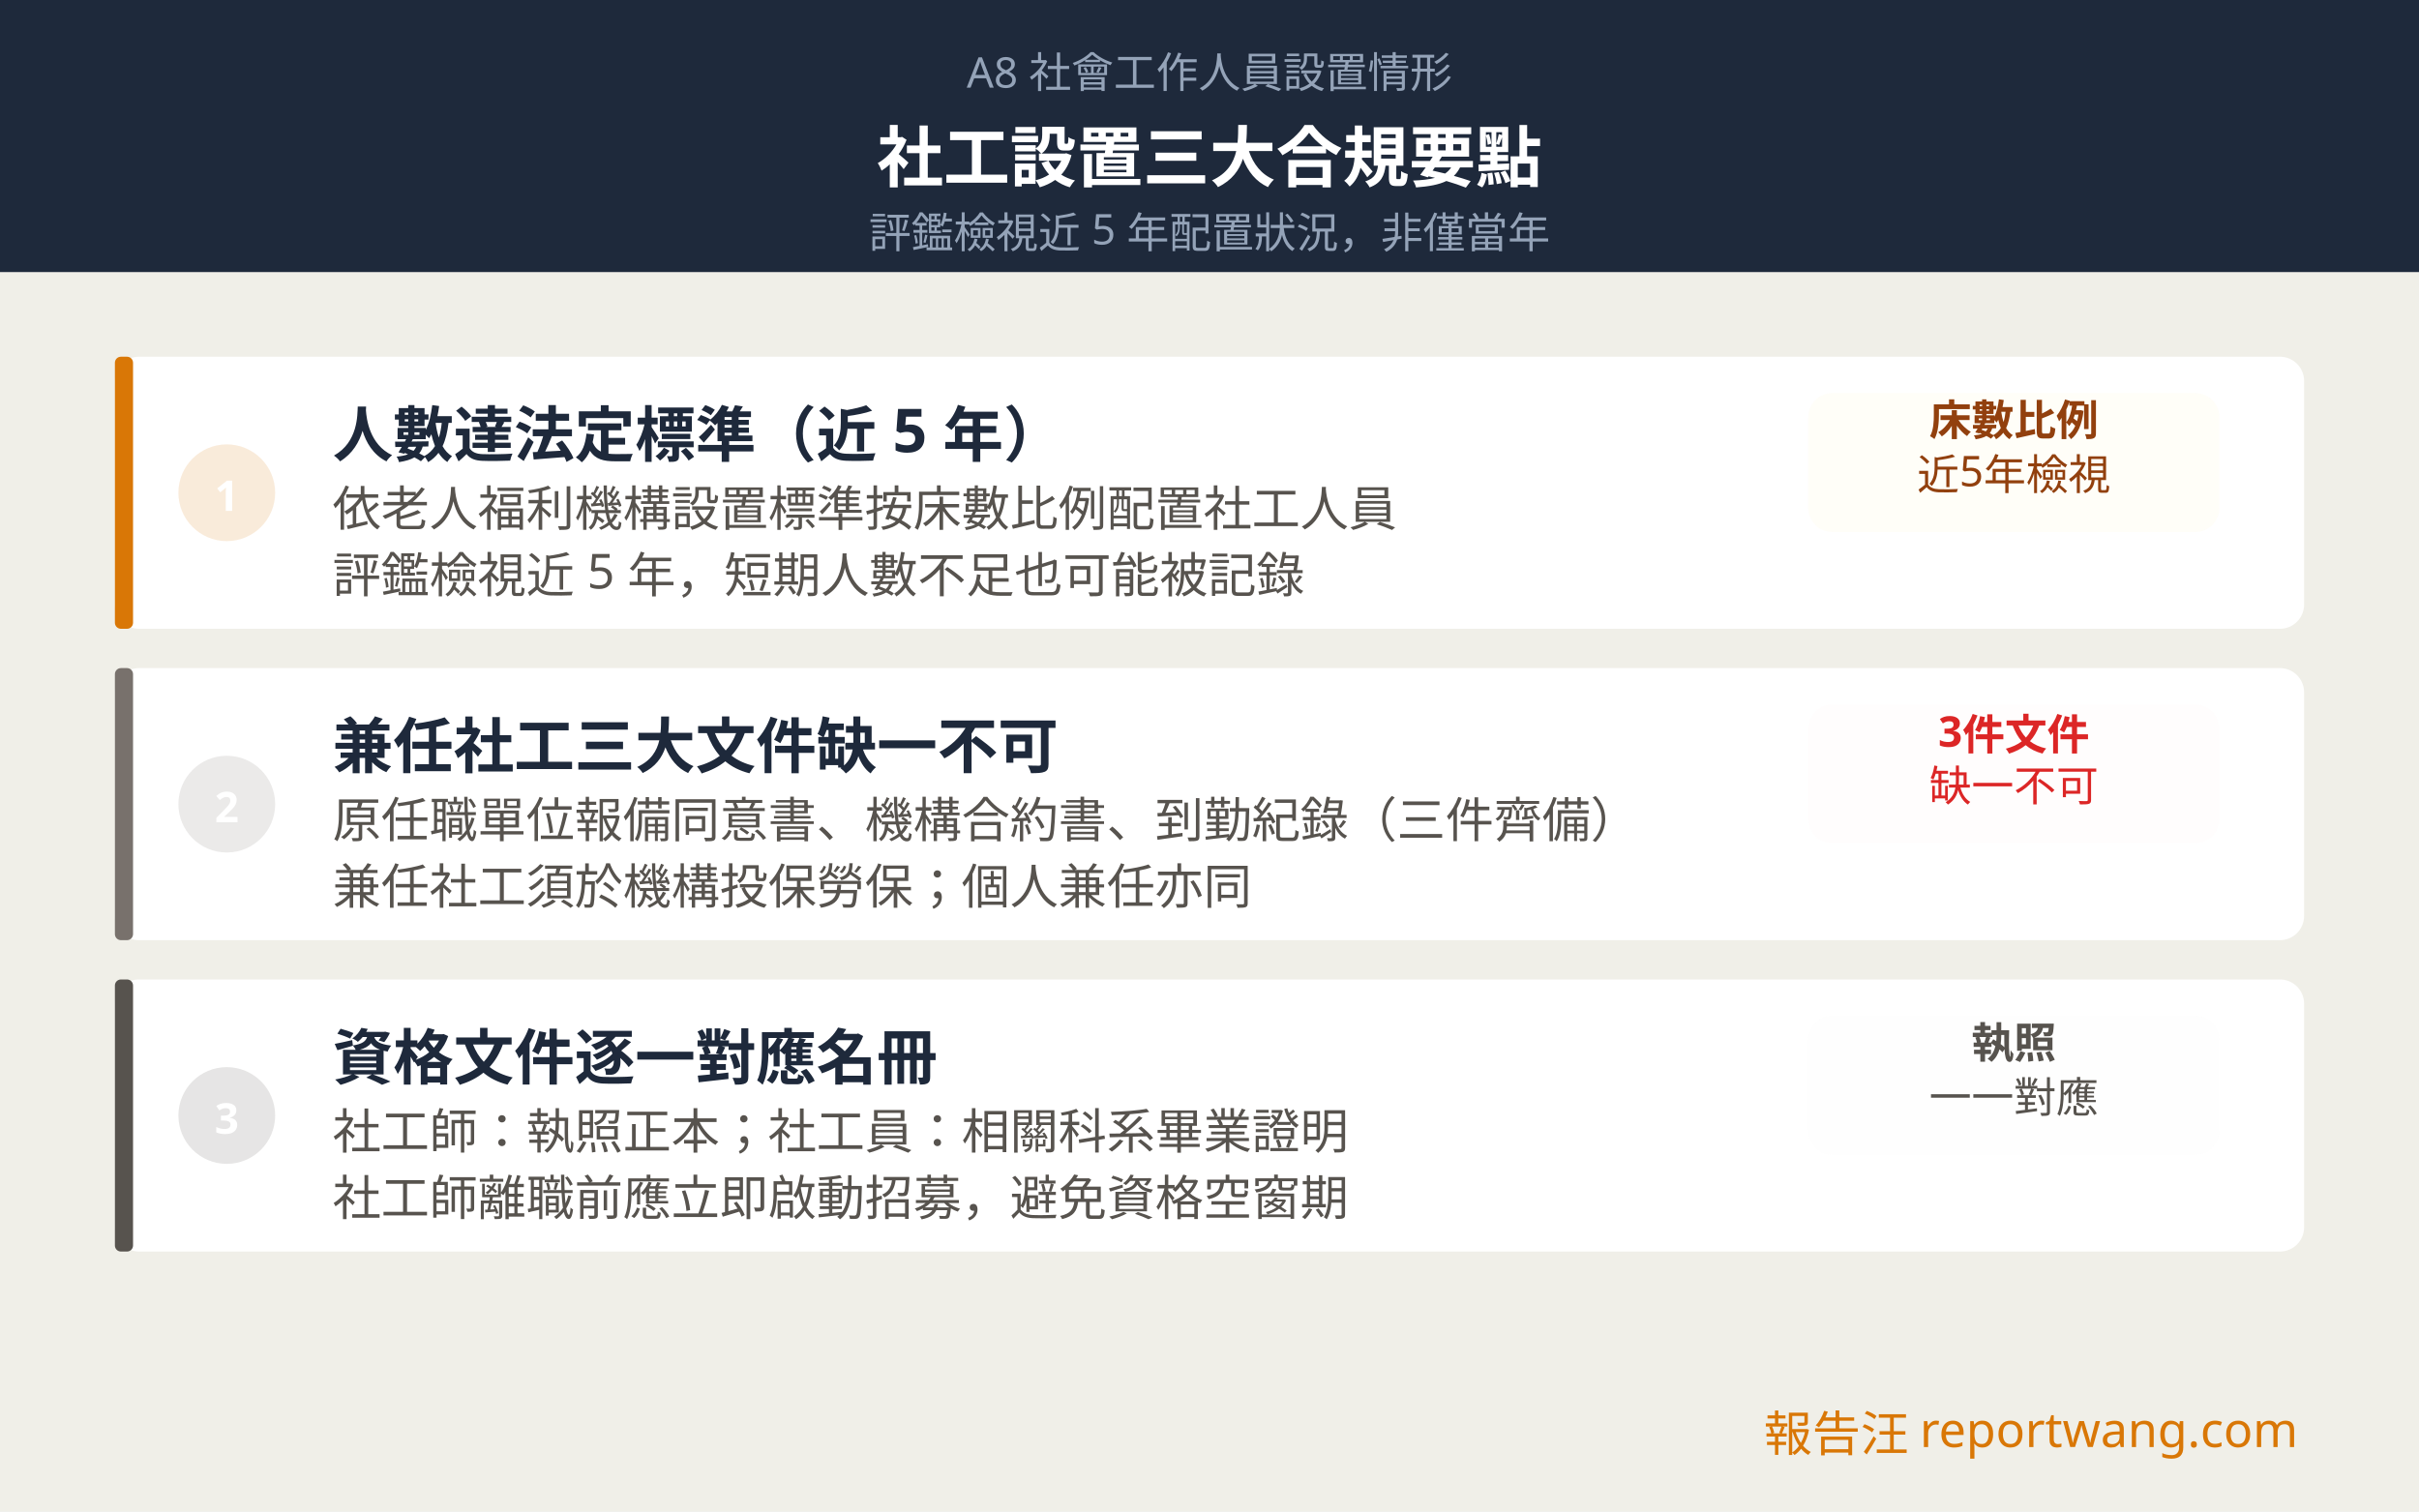
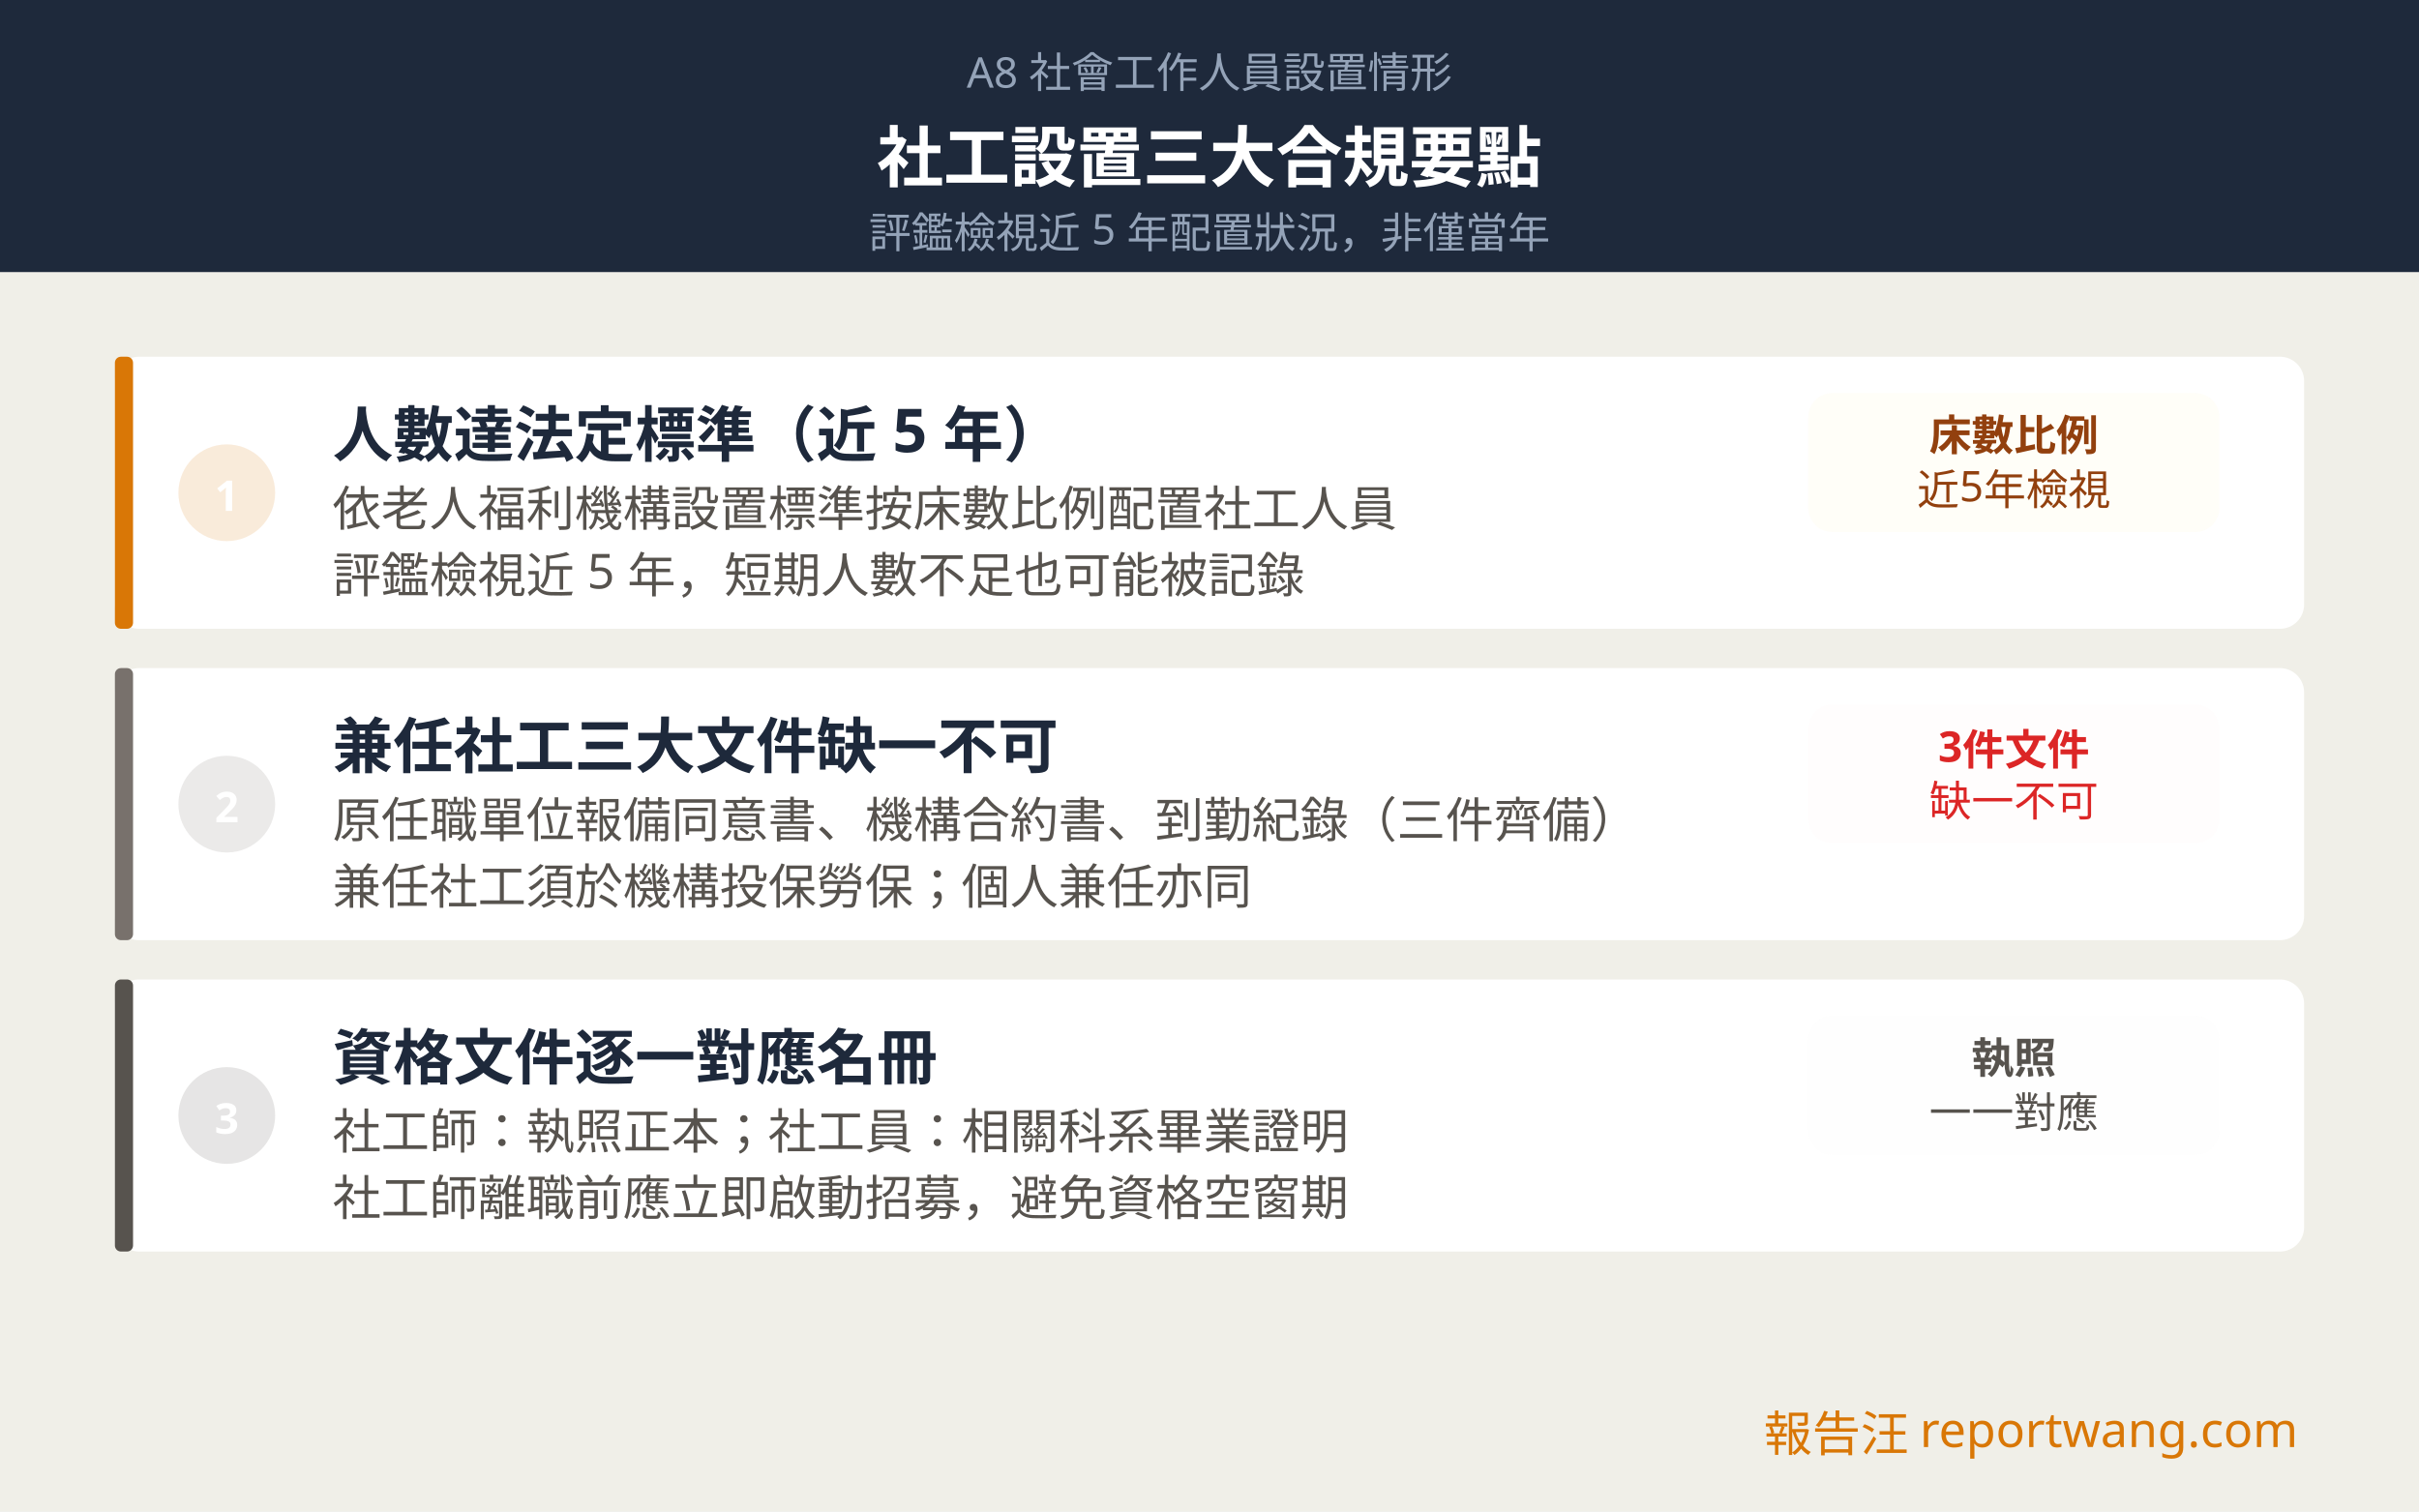
<svg xmlns="http://www.w3.org/2000/svg" width="800" height="500" viewBox="0 0 800 500" font-family="'Noto Sans TC', sans-serif">
  <rect width="800" height="500" fill="#f0efe8" />
  <rect x="0" y="0" width="800" height="90" fill="#1e293b" />
  <text x="400" y="29" font-size="14" fill="#94a3b8" text-anchor="middle" font-weight="400">A8 社會工作人員設置情形</text>
  <text x="400" y="60" font-size="22" fill="white" text-anchor="middle" font-weight="700">社工設置三大合規要點</text>
  <text x="400" y="82" font-size="14" fill="#94a3b8" text-anchor="middle">評鑑檢視近 5 年配置狀況，非僅當年</text>
  <rect x="38" y="118" width="724" height="90" rx="8" fill="white" />
  <rect x="38" y="118" width="6" height="90" rx="2" fill="#d97706" />
  <circle cx="75" cy="163" r="16" fill="#d97706" opacity="0.15" />
  <text x="75" y="169" font-size="14" fill="white" text-anchor="middle" font-weight="700">1</text>
  <text x="110" y="151" font-size="20" fill="#1e293b" font-weight="700">人數達法定標準（近 5 年）</text>
  <text x="110" y="174" font-size="16" fill="#57534e">依老人福利機構設置標準按床數比例配置社工人員</text>
  <text x="110" y="196" font-size="16" fill="#57534e">評鑑檢視近 5 年，短期人數不足也可能被記錄</text>
  <rect x="598" y="130" width="136" height="46" rx="8" fill="#fef3c7" opacity="0.12" />
-   <text x="666" y="144" font-size="14" fill="#92400e" text-anchor="middle" font-weight="600">床數比例</text>
-   <text x="666" y="162" font-size="14" fill="#92400e" text-anchor="middle">近5年檢視</text>
+   <text x="666" y="149" font-size="14" fill="#92400e" text-anchor="middle" font-weight="600">床數比例</text>
+   <text x="666" y="167" font-size="14" fill="#92400e" text-anchor="middle">近5年檢視</text>
  <rect x="38" y="221" width="724" height="90" rx="8" fill="white" />
  <rect x="38" y="221" width="6" height="90" rx="2" fill="#78716c" />
  <circle cx="75" cy="266" r="16" fill="#78716c" opacity="0.15" />
  <text x="75" y="272" font-size="14" fill="white" text-anchor="middle" font-weight="700">2</text>
  <text x="110" y="254" font-size="20" fill="#1e293b" font-weight="700">兼任社工三大文件缺一不可</text>
  <text x="110" y="277" font-size="16" fill="#57534e">原任職單位報備同意書、機構合約書、到勤紀錄（三件齊備）</text>
  <text x="110" y="299" font-size="16" fill="#57534e">兼任社工須於機構投保勞保；個人兼任亦同</text>
  <rect x="598" y="233" width="136" height="46" rx="8" fill="#fef2f2" opacity="0.12" />
-   <text x="666" y="247" font-size="14" fill="#dc2626" text-anchor="middle" font-weight="600">3件文件</text>
-   <text x="666" y="265" font-size="14" fill="#dc2626" text-anchor="middle">缺一不可</text>
+   <text x="666" y="252" font-size="14" fill="#dc2626" text-anchor="middle" font-weight="600">3件文件</text>
+   <text x="666" y="270" font-size="14" fill="#dc2626" text-anchor="middle">缺一不可</text>
  <rect x="38" y="324" width="724" height="90" rx="8" fill="white" />
  <rect x="38" y="324" width="6" height="90" rx="2" fill="#57534e" />
  <circle cx="75" cy="369" r="16" fill="#57534e" opacity="0.15" />
  <text x="75" y="375" font-size="14" fill="white" text-anchor="middle" font-weight="700">3</text>
  <text x="110" y="357" font-size="20" fill="#1e293b" font-weight="700">資格文件逐一對應名冊</text>
  <text x="110" y="380" font-size="16" fill="#57534e">社工師：執照正本；社工員：相關科系畢業證明</text>
  <text x="110" y="402" font-size="16" fill="#57534e">社工師離職前應立即啟動招募，避免資格空窗期</text>
  <rect x="598" y="336" width="136" height="46" rx="8" fill="#f5f5f4" opacity="0.12" />
-   <text x="666" y="350" font-size="14" fill="#57534e" text-anchor="middle" font-weight="600">執照</text>
-   <text x="666" y="368" font-size="14" fill="#57534e" text-anchor="middle">一一對應</text>
+   <text x="666" y="355" font-size="14" fill="#57534e" text-anchor="middle" font-weight="600">執照</text>
+   <text x="666" y="373" font-size="14" fill="#57534e" text-anchor="middle">一一對應</text>
  <text x="760" y="480" font-size="16" fill="#d97706" text-anchor="end" font-weight="400">報告汪 reportwang.com</text>
</svg>
